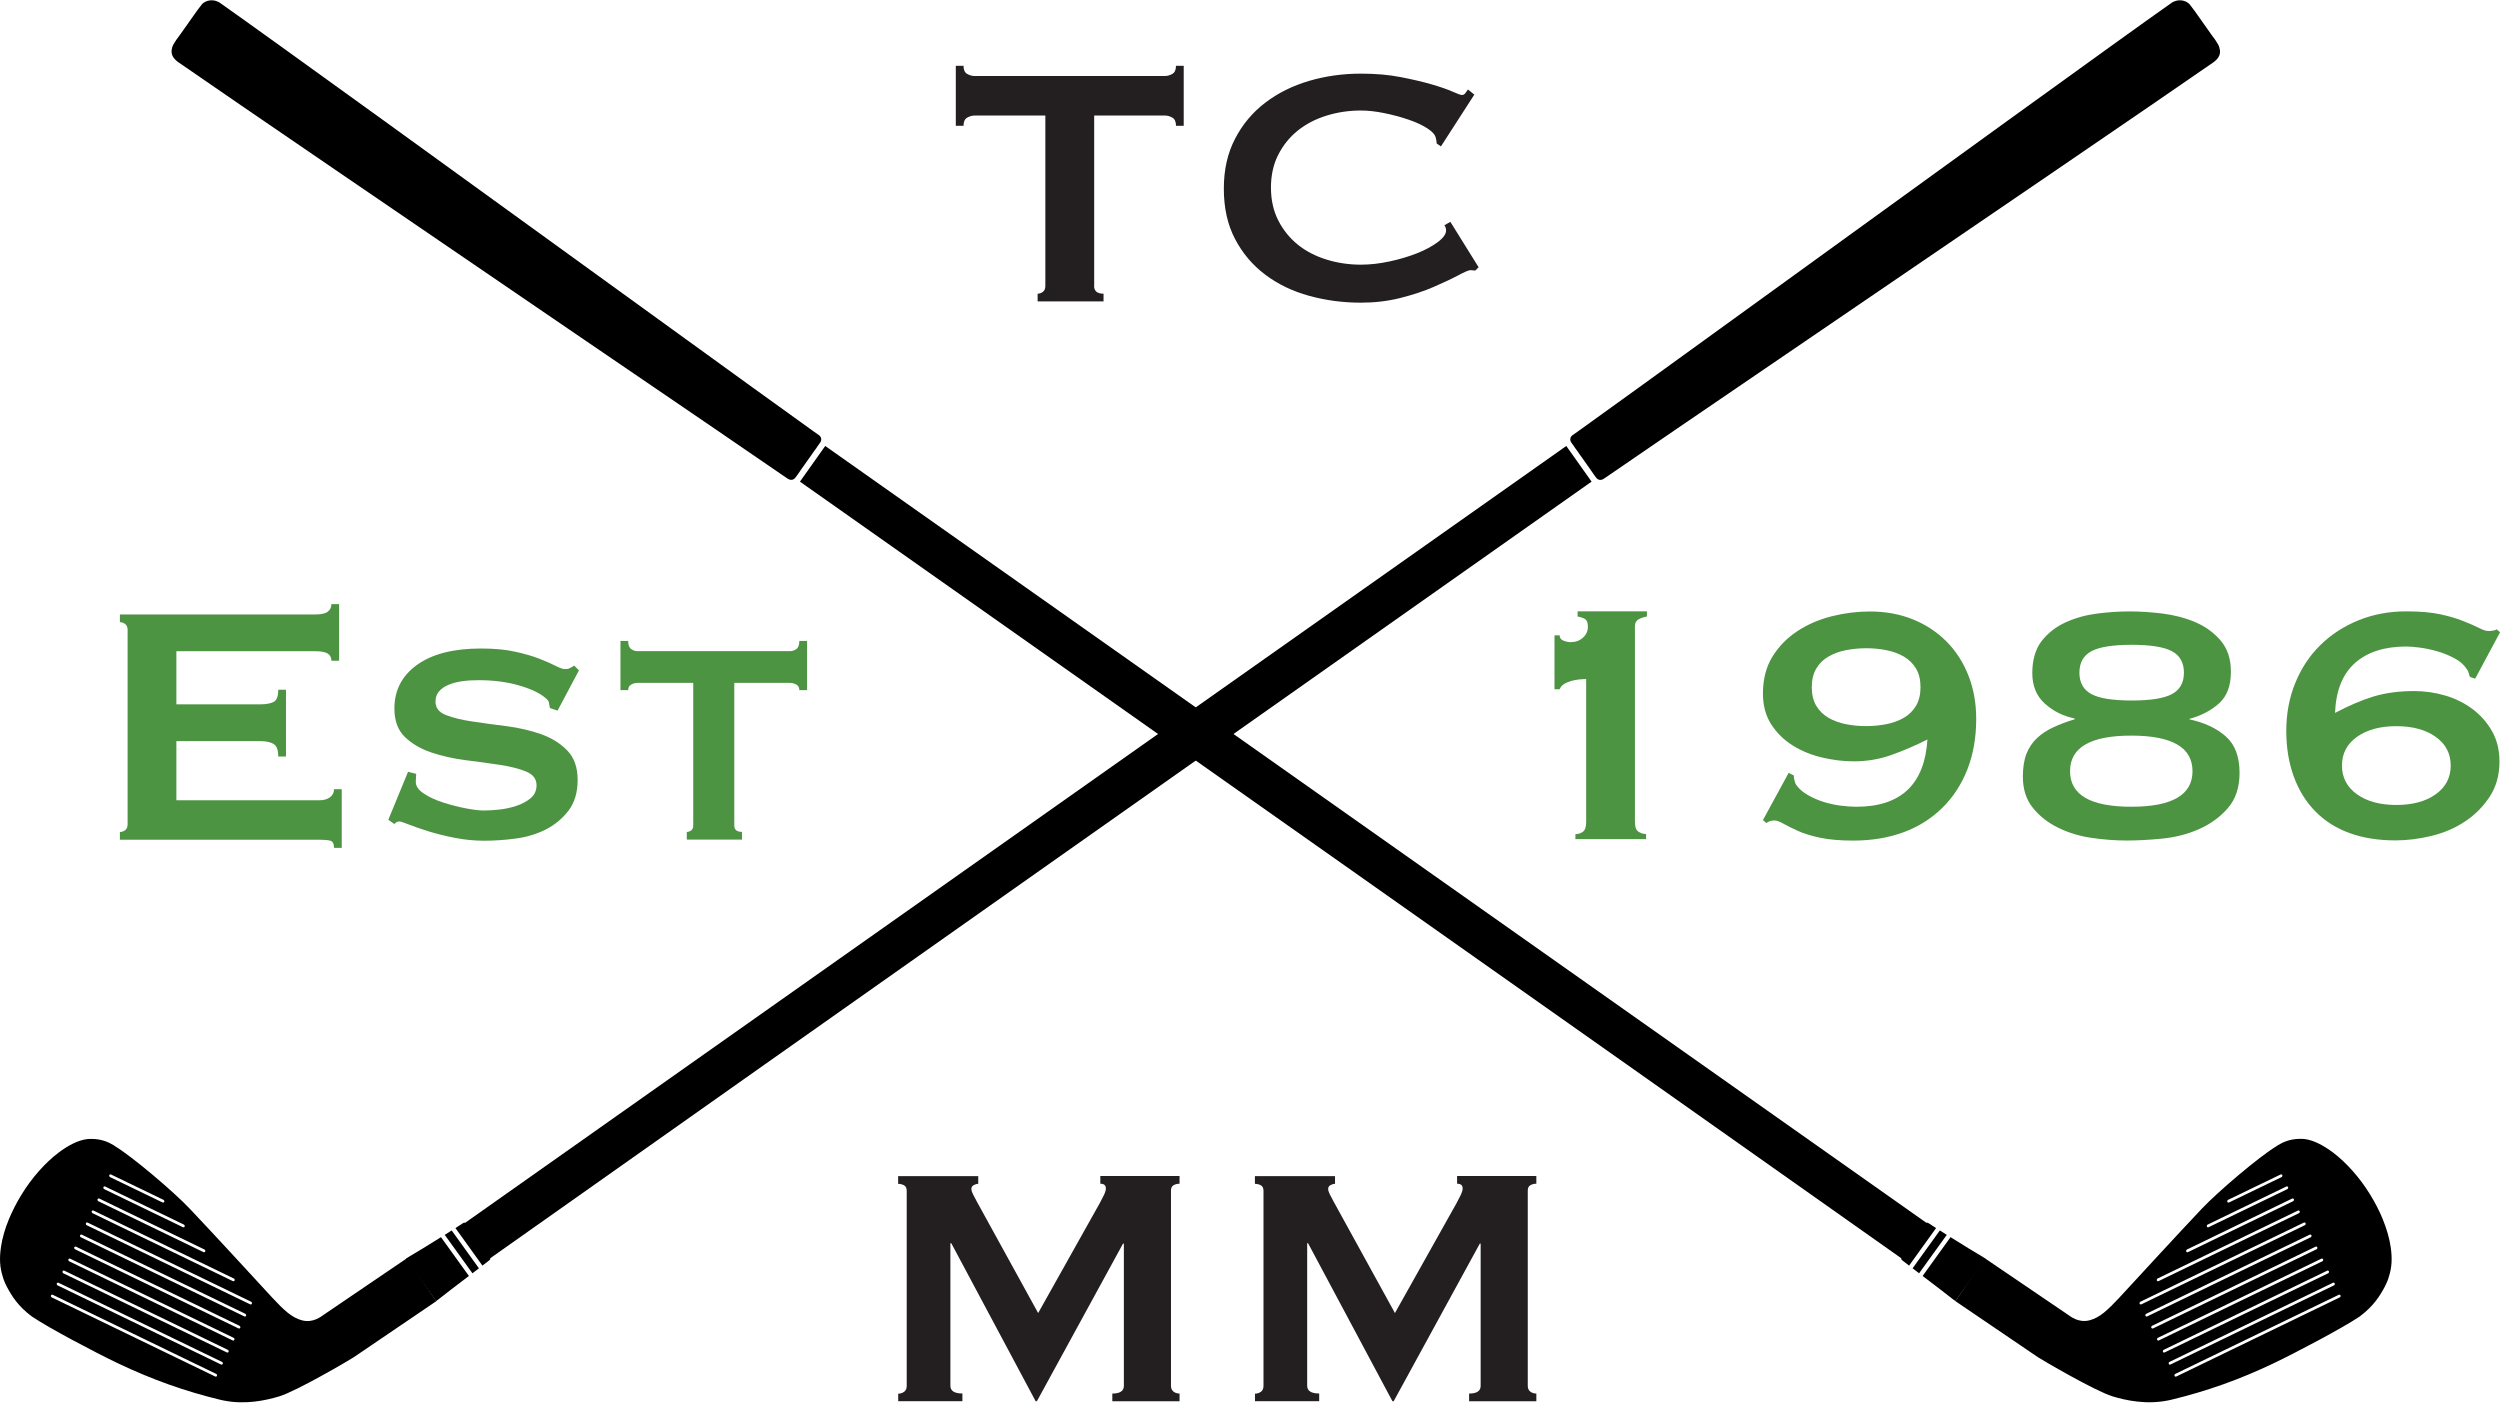
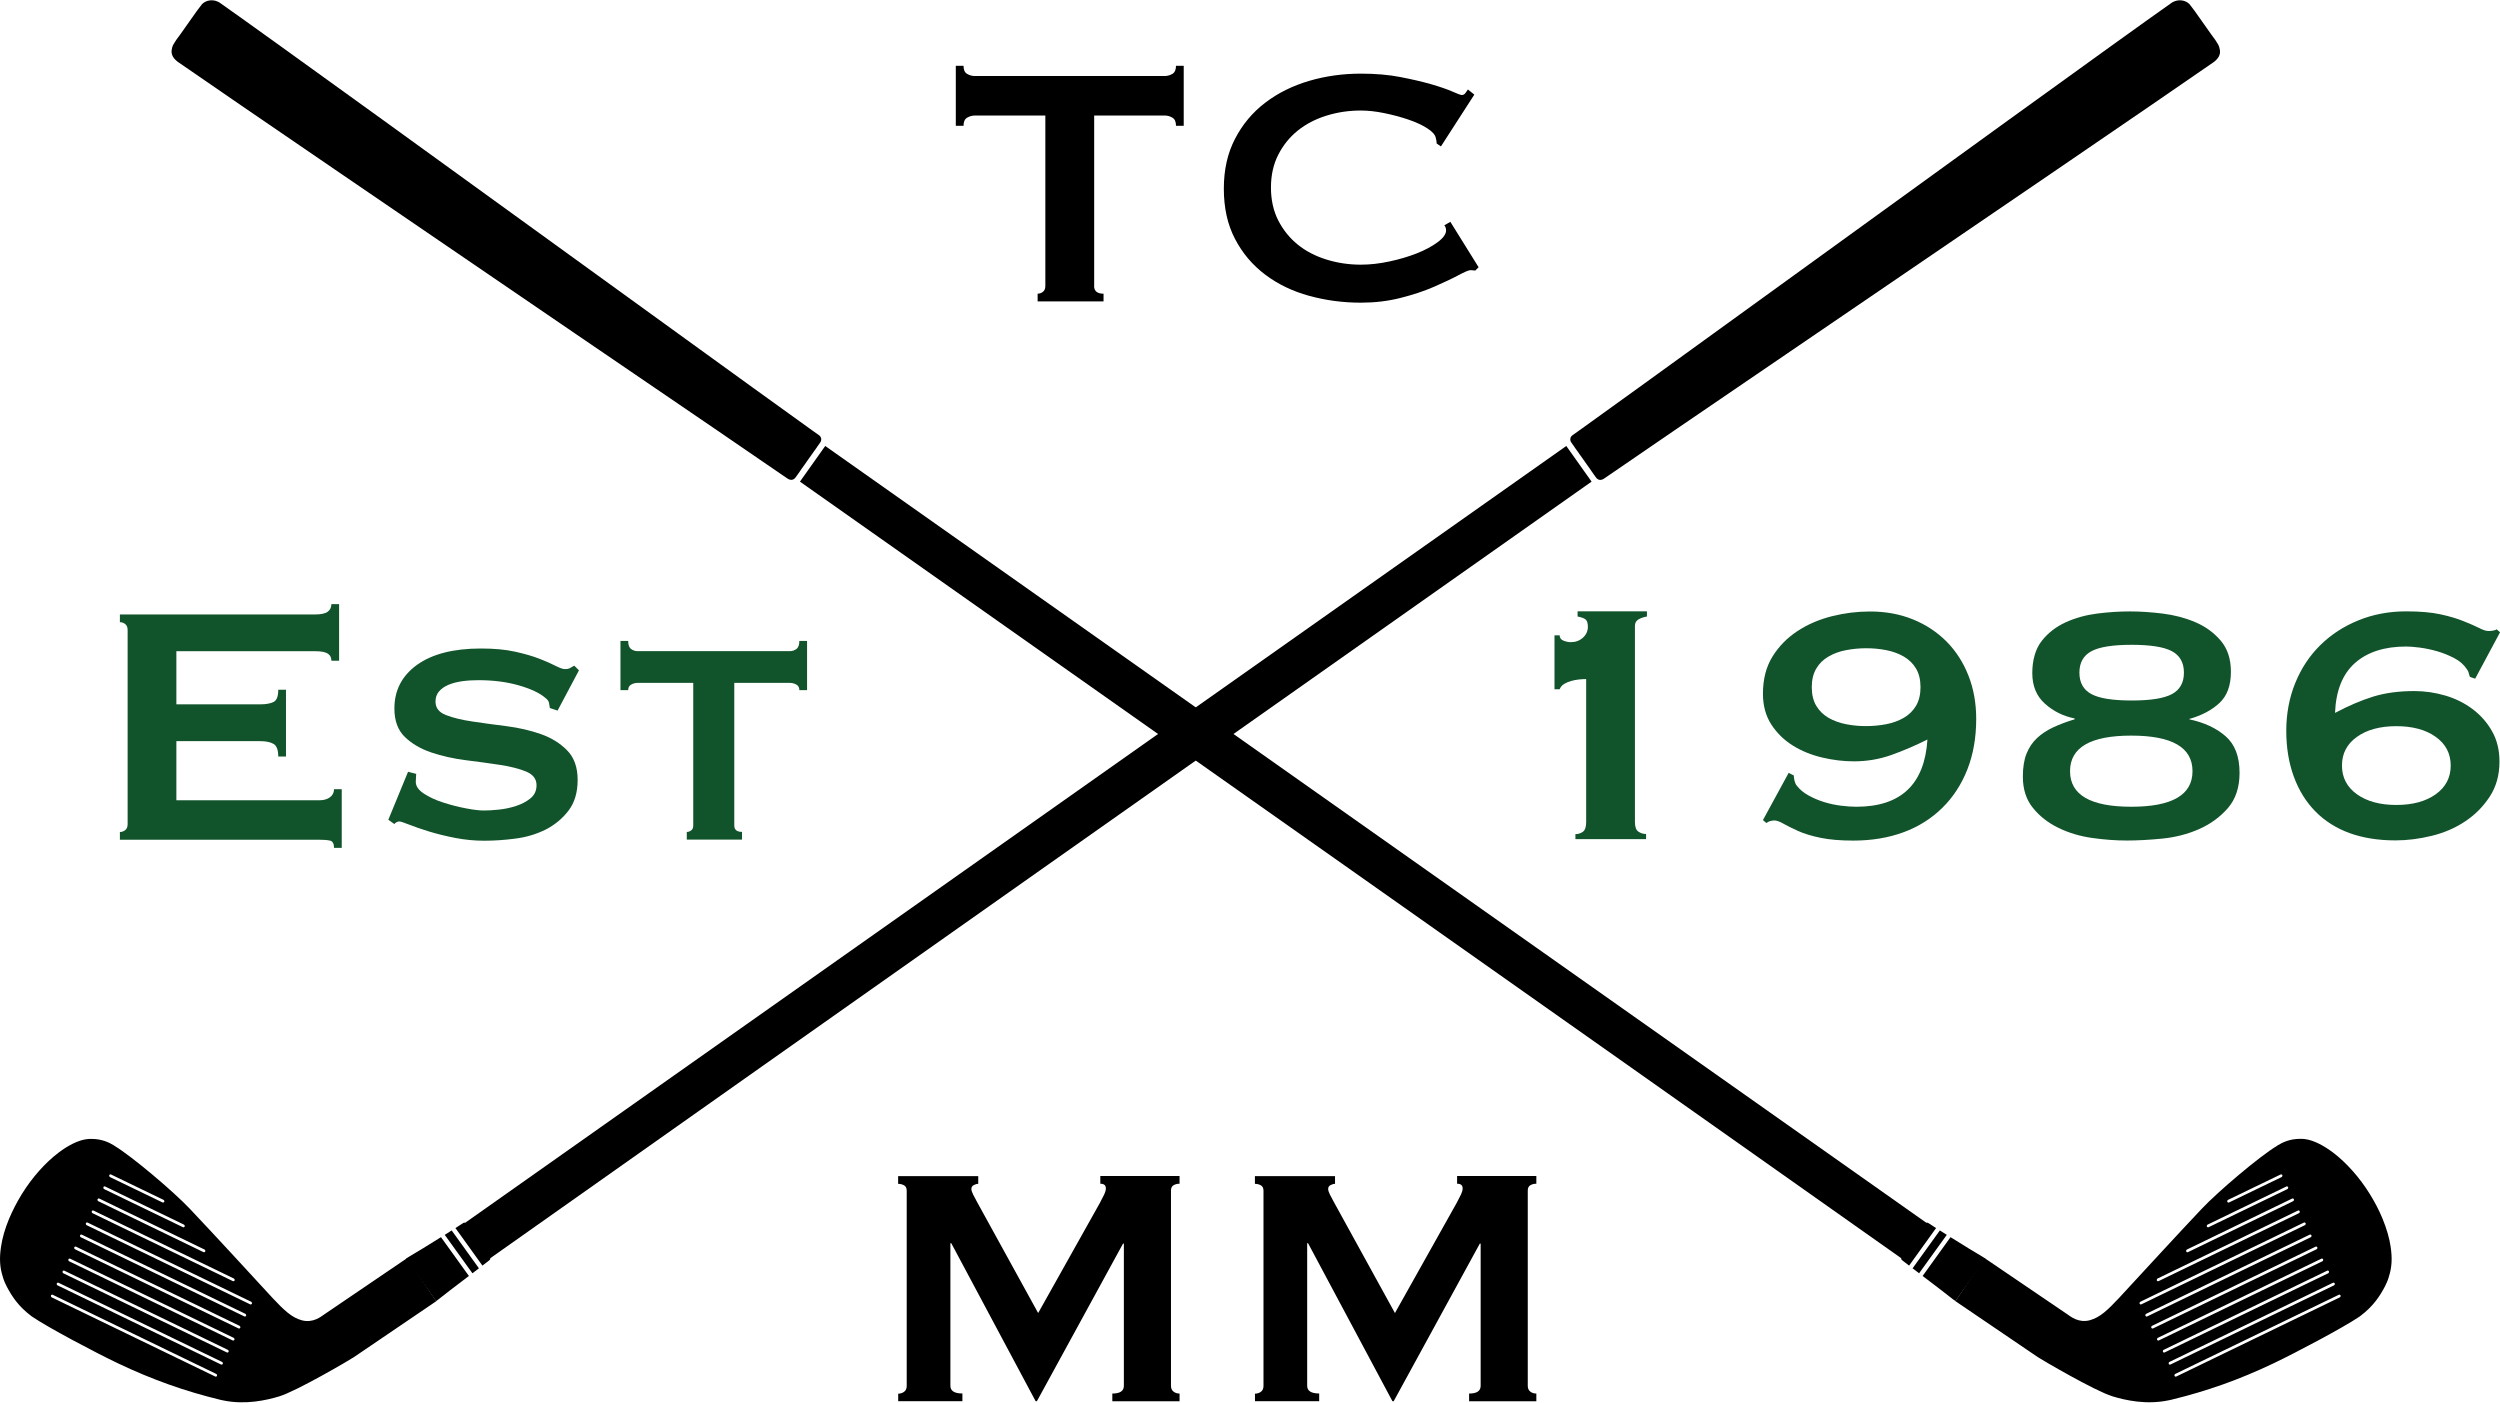
- <svg xmlns="http://www.w3.org/2000/svg" id="a" data-name="Layer 1" width="378.87" height="212.5" viewBox="0 0 378.87 212.5">
+ <svg xmlns="http://www.w3.org/2000/svg" id="a" data-name="Layer_1" width="378.87" height="212.5" viewBox="0 0 378.87 212.5">
  <defs>
    <style>
      .b {
-         fill: #231f20;
-       }
- 
-       .c {
-         fill: #4c9342;
+         fill: #11532a;
      }
    </style>
  </defs>
  <g>
-     <path class="b" d="M165.81,43.34c0,.78.48,1.17,1.43,1.17v1.17h-9.99v-1.17c.3,0,.57-.1.81-.29.24-.19.36-.49.36-.88v-25.83h-10.71c-.39,0-.77.11-1.14.32-.37.22-.55.63-.55,1.23h-1.17v-9.09h1.17c0,.61.18,1.02.55,1.23.37.22.75.32,1.14.32h28.82c.39,0,.77-.11,1.14-.32.37-.22.55-.63.55-1.23h1.17v9.09h-1.17c0-.61-.18-1.02-.55-1.23-.37-.22-.75-.32-1.14-.32h-10.71v25.83Z" />
-     <path class="b" d="M223.57,41c-.13,0-.25-.01-.36-.03-.11-.02-.23-.03-.36-.03-.26,0-.88.26-1.85.78-.97.52-2.21,1.1-3.7,1.75-1.49.65-3.19,1.21-5.09,1.69-1.9.48-3.89.71-5.97.71-2.73,0-5.34-.35-7.85-1.04-2.51-.69-4.73-1.76-6.65-3.21-1.93-1.45-3.45-3.25-4.58-5.42-1.13-2.16-1.69-4.69-1.69-7.59s.56-5.38,1.69-7.56c1.12-2.18,2.65-4.01,4.58-5.48,1.92-1.47,4.14-2.57,6.65-3.31,2.51-.74,5.13-1.1,7.85-1.1,2.21,0,4.21.17,6,.52,1.8.35,3.36.71,4.7,1.1,1.34.39,2.4.76,3.18,1.1.78.35,1.25.52,1.43.52.22,0,.4-.11.55-.32.15-.22.27-.39.36-.52l.97.78-5.06,7.85-.65-.45c0-.13-.01-.26-.03-.39-.02-.13-.05-.28-.1-.45-.09-.48-.52-.96-1.3-1.46-.78-.5-1.74-.94-2.89-1.33-1.15-.39-2.36-.71-3.63-.97-1.28-.26-2.46-.39-3.54-.39-1.82,0-3.56.26-5.22.78-1.67.52-3.12,1.28-4.35,2.27-1.23,1-2.22,2.22-2.95,3.67-.74,1.45-1.1,3.11-1.1,4.96s.37,3.52,1.1,4.96c.74,1.45,1.72,2.67,2.95,3.67,1.23,1,2.68,1.75,4.35,2.27,1.67.52,3.41.78,5.22.78,1.38,0,2.83-.16,4.35-.49,1.51-.32,2.9-.74,4.15-1.23,1.25-.5,2.3-1.06,3.15-1.69.84-.63,1.27-1.22,1.27-1.78,0-.3-.09-.56-.26-.78l.91-.52,4.28,6.88-.52.52Z" />
+     <path d="M165.81,43.34c0,.78.48,1.17,1.43,1.17v1.17h-9.99v-1.17c.3,0,.57-.1.81-.29.24-.19.36-.49.36-.88v-25.83h-10.71c-.39,0-.77.11-1.14.32-.37.22-.55.63-.55,1.23h-1.17v-9.09h1.17c0,.61.18,1.02.55,1.23.37.22.75.32,1.14.32h28.82c.39,0,.77-.11,1.14-.32.37-.22.55-.63.55-1.23h1.17v9.09h-1.17c0-.61-.18-1.02-.55-1.23-.37-.22-.75-.32-1.14-.32h-10.71v25.83Z" />
+     <path d="M223.57,41c-.13,0-.25-.01-.36-.03-.11-.02-.23-.03-.36-.03-.26,0-.88.26-1.85.78-.97.52-2.21,1.1-3.7,1.75-1.49.65-3.19,1.21-5.09,1.69-1.9.48-3.89.71-5.97.71-2.73,0-5.34-.35-7.85-1.04-2.51-.69-4.73-1.76-6.65-3.21-1.93-1.45-3.45-3.25-4.58-5.42-1.13-2.16-1.69-4.69-1.69-7.59s.56-5.38,1.69-7.56c1.12-2.18,2.65-4.01,4.58-5.48,1.92-1.47,4.14-2.57,6.65-3.31,2.51-.74,5.13-1.1,7.85-1.1,2.21,0,4.21.17,6,.52,1.8.35,3.36.71,4.7,1.1,1.34.39,2.4.76,3.18,1.1.78.35,1.25.52,1.43.52.22,0,.4-.11.55-.32.15-.22.27-.39.36-.52l.97.78-5.06,7.85-.65-.45c0-.13-.01-.26-.03-.39-.02-.13-.05-.28-.1-.45-.09-.48-.52-.96-1.3-1.46-.78-.5-1.74-.94-2.89-1.33-1.15-.39-2.36-.71-3.63-.97-1.28-.26-2.46-.39-3.54-.39-1.82,0-3.56.26-5.22.78-1.67.52-3.12,1.28-4.35,2.27-1.23,1-2.22,2.22-2.95,3.67-.74,1.45-1.1,3.11-1.1,4.96s.37,3.52,1.1,4.96c.74,1.45,1.72,2.67,2.95,3.67,1.23,1,2.68,1.75,4.35,2.27,1.67.52,3.41.78,5.22.78,1.38,0,2.83-.16,4.35-.49,1.51-.32,2.9-.74,4.15-1.23,1.25-.5,2.3-1.06,3.15-1.69.84-.63,1.27-1.22,1.27-1.78,0-.3-.09-.56-.26-.78l.91-.52,4.28,6.88-.52.52Z" />
  </g>
  <g>
-     <path class="b" d="M136.11,211.21c.35,0,.65-.1.91-.29.26-.19.39-.49.39-.88v-29.59c0-.39-.13-.66-.39-.81-.26-.15-.56-.23-.91-.23v-1.17h12.14v1.17c-.22,0-.44.06-.68.19-.24.13-.36.32-.36.58,0,.22.09.5.26.84.17.35.37.71.58,1.1l9.28,16.87,9.35-16.68c.3-.56.53-1.01.68-1.33.15-.32.23-.62.23-.88,0-.48-.28-.71-.84-.71v-1.17h12.01v1.17c-.35,0-.65.08-.91.23-.26.15-.39.42-.39.81v29.59c0,.39.13.68.39.88.26.2.56.29.91.29v1.17h-10.19v-1.17c1.17,0,1.75-.39,1.75-1.17v-21.55h-.13l-13.05,23.88h-.19l-12.79-23.95h-.13v21.61c0,.78.61,1.17,1.82,1.17v1.17h-9.73v-1.17Z" />
-     <path class="b" d="M190.18,211.21c.35,0,.65-.1.91-.29.26-.19.39-.49.39-.88v-29.59c0-.39-.13-.66-.39-.81-.26-.15-.56-.23-.91-.23v-1.17h12.14v1.17c-.22,0-.44.06-.68.19-.24.13-.36.32-.36.58,0,.22.09.5.26.84.17.35.37.71.58,1.1l9.28,16.87,9.35-16.68c.3-.56.53-1.01.68-1.33.15-.32.23-.62.23-.88,0-.48-.28-.71-.84-.71v-1.17h12.01v1.17c-.35,0-.65.08-.91.23-.26.15-.39.42-.39.81v29.59c0,.39.13.68.39.88.26.2.56.29.91.29v1.17h-10.19v-1.17c1.17,0,1.75-.39,1.75-1.17v-21.55h-.13l-13.05,23.88h-.19l-12.79-23.95h-.13v21.61c0,.78.61,1.17,1.82,1.17v1.17h-9.73v-1.17Z" />
+     <path d="M136.11,211.21c.35,0,.65-.1.91-.29.26-.19.39-.49.39-.88v-29.59c0-.39-.13-.66-.39-.81-.26-.15-.56-.23-.91-.23v-1.17h12.14v1.17c-.22,0-.44.06-.68.19-.24.13-.36.32-.36.58,0,.22.09.5.26.84.17.35.37.71.58,1.1l9.28,16.87,9.35-16.68c.3-.56.53-1.01.68-1.33.15-.32.23-.62.23-.88,0-.48-.28-.71-.84-.71v-1.17h12.01v1.17c-.35,0-.65.08-.91.23-.26.15-.39.42-.39.81v29.59c0,.39.13.68.39.88.26.2.56.29.91.29v1.17h-10.19v-1.17c1.17,0,1.75-.39,1.75-1.17v-21.55h-.13l-13.05,23.88h-.19l-12.79-23.95h-.13v21.61c0,.78.61,1.17,1.82,1.17v1.17h-9.73v-1.17Z" />
+     <path d="M190.18,211.21c.35,0,.65-.1.91-.29.26-.19.39-.49.39-.88v-29.59c0-.39-.13-.66-.39-.81-.26-.15-.56-.23-.91-.23v-1.17h12.14v1.17c-.22,0-.44.06-.68.19-.24.13-.36.32-.36.58,0,.22.09.5.26.84.17.35.37.71.58,1.1l9.28,16.87,9.35-16.68c.3-.56.53-1.01.68-1.33.15-.32.23-.62.23-.88,0-.48-.28-.71-.84-.71v-1.17h12.01v1.17c-.35,0-.65.08-.91.23-.26.15-.39.42-.39.81v29.59c0,.39.13.68.39.88.26.2.56.29.91.29v1.17h-10.19v-1.17c1.17,0,1.75-.39,1.75-1.17v-21.55h-.13l-13.05,23.88h-.19l-12.79-23.95h-.13v21.61c0,.78.61,1.17,1.82,1.17v1.17h-9.73v-1.17Z" />
  </g>
  <g>
-     <path class="c" d="M50.22,100.12c0-.48-.18-.83-.55-1.07-.37-.24-1.01-.36-1.91-.36h-21.03v8.05h12.72c.87,0,1.54-.12,2.01-.36.48-.24.71-.85.71-1.85h1.17v10.12h-1.17c0-.99-.24-1.63-.71-1.91-.48-.28-1.15-.42-2.01-.42h-12.72v8.96h21.68c.65,0,1.18-.15,1.59-.45.41-.3.62-.71.62-1.23h1.17v8.89h-1.17c0-.65-.21-1.02-.62-1.1-.41-.09-.94-.13-1.59-.13h-30.24v-1.17c.3,0,.57-.1.81-.29.24-.19.36-.49.36-.88v-29.46c0-.39-.12-.68-.36-.88-.24-.19-.51-.29-.81-.29v-1.17h29.59c.91,0,1.55-.14,1.91-.42.37-.28.55-.66.55-1.14h1.17v8.57h-1.17Z" />
-     <path class="c" d="M63.07,117.32c0,.17-.01.36-.03.55-.02.19-.03.4-.03.62,0,.65.41,1.24,1.23,1.78.82.54,1.81,1,2.95,1.36,1.15.37,2.29.66,3.44.88,1.15.22,2.04.32,2.69.32.61,0,1.35-.04,2.24-.13.89-.09,1.76-.27,2.63-.55.86-.28,1.6-.67,2.21-1.17.61-.5.91-1.16.91-1.98,0-.95-.53-1.64-1.59-2.08-1.06-.43-2.39-.77-3.99-1.01-1.6-.24-3.33-.48-5.19-.71-1.86-.24-3.59-.63-5.19-1.17-1.6-.54-2.93-1.32-3.99-2.34-1.06-1.02-1.59-2.46-1.59-4.32,0-2.77,1.15-4.97,3.44-6.62,2.29-1.64,5.52-2.47,9.67-2.47,2.03,0,3.77.16,5.22.49,1.45.32,2.67.68,3.67,1.07.99.39,1.81.75,2.43,1.07.63.32,1.09.49,1.4.49.35,0,.61-.05.78-.16.17-.11.39-.23.65-.36l.71.71-3.24,6.1-1.17-.39c-.04-.26-.09-.52-.13-.78-.04-.26-.24-.52-.58-.78-.87-.74-2.21-1.36-4.02-1.88-1.82-.52-3.85-.78-6.1-.78-.87,0-1.69.05-2.47.16-.78.11-1.47.29-2.08.55-.61.26-1.08.59-1.43,1.01-.35.41-.52.92-.52,1.53,0,.95.53,1.63,1.59,2.04,1.06.41,2.39.74,3.99.97,1.6.24,3.33.48,5.19.71,1.86.24,3.59.64,5.19,1.2,1.6.56,2.93,1.39,3.99,2.47,1.06,1.08,1.59,2.57,1.59,4.48s-.47,3.46-1.4,4.67c-.93,1.21-2.09,2.16-3.47,2.86-1.39.69-2.91,1.15-4.58,1.36-1.67.22-3.23.32-4.7.32s-2.93-.14-4.38-.42c-1.45-.28-2.77-.61-3.96-.97-1.19-.37-2.2-.71-3.02-1.04-.82-.32-1.32-.49-1.49-.49-.3,0-.56.13-.78.39l-.91-.65,2.99-7.27,1.23.32Z" />
-     <path class="c" d="M104.09,126.08c.22,0,.43-.07.65-.23.22-.15.32-.4.32-.75v-21.61h-8.44c-.35,0-.67.09-.97.26-.3.17-.45.45-.45.84h-1.17v-7.46h1.17c0,.61.15,1.02.45,1.23.3.22.63.32.97.32h23.1c.35,0,.67-.11.97-.32.3-.22.45-.63.45-1.23h1.17v7.46h-1.17c0-.39-.15-.67-.45-.84-.3-.17-.63-.26-.97-.26h-8.44v21.61c0,.65.39.97,1.17.97v1.17h-8.37v-1.17Z" />
+     <path class="b" d="M50.22,100.12c0-.48-.18-.83-.55-1.07-.37-.24-1.01-.36-1.91-.36h-21.03v8.05h12.72c.87,0,1.54-.12,2.01-.36.48-.24.71-.85.71-1.85h1.17v10.12h-1.17c0-.99-.24-1.63-.71-1.91-.48-.28-1.15-.42-2.01-.42h-12.72v8.96h21.68c.65,0,1.18-.15,1.59-.45.41-.3.62-.71.62-1.23h1.17v8.89h-1.17c0-.65-.21-1.02-.62-1.1-.41-.09-.94-.13-1.59-.13h-30.24v-1.17c.3,0,.57-.1.81-.29.24-.19.36-.49.36-.88v-29.46c0-.39-.12-.68-.36-.88-.24-.19-.51-.29-.81-.29v-1.17h29.59c.91,0,1.55-.14,1.91-.42.37-.28.55-.66.55-1.14h1.17v8.57h-1.17Z" />
+     <path class="b" d="M63.07,117.32c0,.17-.01.36-.03.55-.02.19-.03.4-.03.62,0,.65.41,1.24,1.23,1.78.82.54,1.81,1,2.95,1.36,1.15.37,2.29.66,3.44.88,1.15.22,2.04.32,2.69.32.61,0,1.35-.04,2.24-.13.89-.09,1.76-.27,2.63-.55.86-.28,1.6-.67,2.21-1.17.61-.5.91-1.16.91-1.98,0-.95-.53-1.64-1.59-2.08-1.06-.43-2.39-.77-3.99-1.01-1.6-.24-3.33-.48-5.19-.71-1.86-.24-3.59-.63-5.19-1.17-1.6-.54-2.93-1.32-3.99-2.34-1.06-1.02-1.59-2.46-1.59-4.32,0-2.77,1.15-4.97,3.44-6.62,2.29-1.64,5.52-2.47,9.67-2.47,2.03,0,3.77.16,5.22.49,1.45.32,2.67.68,3.67,1.07.99.39,1.81.75,2.43,1.07.63.32,1.09.49,1.4.49.35,0,.61-.05.78-.16.17-.11.39-.23.65-.36l.71.71-3.24,6.1-1.17-.39c-.04-.26-.09-.52-.13-.78-.04-.26-.24-.52-.58-.78-.87-.74-2.21-1.36-4.02-1.88-1.82-.52-3.85-.78-6.1-.78-.87,0-1.69.05-2.47.16-.78.11-1.47.29-2.08.55-.61.26-1.08.59-1.43,1.01-.35.41-.52.92-.52,1.53,0,.95.53,1.63,1.59,2.04,1.06.41,2.39.74,3.99.97,1.6.24,3.33.48,5.19.71,1.86.24,3.59.64,5.19,1.2,1.6.56,2.93,1.39,3.99,2.47,1.06,1.08,1.59,2.57,1.59,4.48s-.47,3.46-1.4,4.67c-.93,1.21-2.09,2.16-3.47,2.86-1.39.69-2.91,1.15-4.58,1.36-1.67.22-3.23.32-4.7.32s-2.93-.14-4.38-.42c-1.45-.28-2.77-.61-3.96-.97-1.19-.37-2.2-.71-3.02-1.04-.82-.32-1.32-.49-1.49-.49-.3,0-.56.13-.78.39l-.91-.65,2.99-7.27,1.23.32Z" />
+     <path class="b" d="M104.09,126.08c.22,0,.43-.07.65-.23.22-.15.32-.4.32-.75v-21.61h-8.44c-.35,0-.67.09-.97.26-.3.17-.45.45-.45.84h-1.17v-7.46h1.17c0,.61.15,1.02.45,1.23.3.22.63.32.97.32h23.1c.35,0,.67-.11.97-.32.3-.22.45-.63.45-1.23h1.17v7.46h-1.17c0-.39-.15-.67-.45-.84-.3-.17-.63-.26-.97-.26h-8.44v21.61c0,.65.39.97,1.17.97v1.17h-8.37v-1.17Z" />
  </g>
  <g>
-     <path class="c" d="M238.75,126.41c.43,0,.81-.12,1.14-.36.32-.24.49-.72.49-1.46v-21.68c-.3,0-.66.02-1.07.06-.41.04-.81.12-1.2.23-.39.11-.75.26-1.07.45-.32.19-.55.47-.68.81h-.78v-8.18h.78c0,.39.2.66.58.81.39.15.76.23,1.1.23.74,0,1.35-.23,1.85-.68.5-.45.75-1.01.75-1.65,0-.61-.14-.99-.42-1.17-.28-.17-.66-.3-1.14-.39v-.78h10.51v.78c-.52.09-.95.24-1.3.45-.35.22-.52.54-.52.97v29.72c0,.74.17,1.22.52,1.46.35.24.74.36,1.17.36v.78h-10.71v-.78Z" />
-     <path class="c" d="M271.07,117.13l.78.39c0,.22.03.48.1.78.07.3.18.56.36.78.43.56,1.02,1.05,1.75,1.46.74.41,1.53.75,2.37,1.01.84.26,1.7.44,2.56.55.86.11,1.64.16,2.34.16,6.75,0,10.34-3.4,10.77-10.19-1.82.91-3.63,1.69-5.45,2.34-1.82.65-3.72.97-5.71.97-1.56,0-3.16-.19-4.8-.58-1.64-.39-3.13-.99-4.45-1.82-1.32-.82-2.4-1.88-3.25-3.18-.84-1.3-1.27-2.86-1.27-4.67,0-2.21.49-4.09,1.46-5.65s2.24-2.84,3.8-3.86c1.56-1.02,3.3-1.76,5.22-2.24,1.92-.48,3.84-.71,5.74-.71,2.38,0,4.55.4,6.52,1.2,1.97.8,3.67,1.93,5.1,3.37,1.43,1.45,2.53,3.17,3.31,5.16.78,1.99,1.17,4.18,1.17,6.55,0,2.81-.44,5.35-1.33,7.63-.89,2.27-2.15,4.22-3.8,5.84-1.64,1.62-3.6,2.86-5.87,3.7-2.27.84-4.81,1.27-7.63,1.27-1.95,0-3.6-.14-4.96-.42-1.36-.28-2.5-.63-3.41-1.04-.91-.41-1.65-.78-2.21-1.1-.56-.32-1.02-.49-1.36-.49-.48,0-.89.13-1.23.39l-.52-.45,3.89-7.14ZM282.81,98.24c-1.04,0-2.06.1-3.05.29-1,.19-1.88.52-2.66.97-.78.45-1.4,1.06-1.85,1.82-.45.76-.68,1.7-.68,2.82s.23,2.07.68,2.82c.45.76,1.07,1.36,1.85,1.82.78.45,1.67.78,2.66.97.99.2,2.01.29,3.05.29s2.05-.1,3.05-.29c.99-.19,1.88-.52,2.66-.97.78-.45,1.4-1.06,1.85-1.82.45-.76.68-1.7.68-2.82s-.23-2.07-.68-2.82c-.45-.76-1.07-1.36-1.85-1.82-.78-.45-1.67-.78-2.66-.97-1-.2-2.01-.29-3.05-.29Z" />
-     <path class="c" d="M331.81,109.02c2.25.48,4.08,1.33,5.48,2.56,1.41,1.23,2.11,3.08,2.11,5.55,0,2.21-.6,3.99-1.78,5.35-1.19,1.36-2.65,2.42-4.38,3.18-1.73.76-3.58,1.23-5.55,1.43-1.97.19-3.75.29-5.35.29-1.69,0-3.45-.13-5.29-.39-1.84-.26-3.54-.77-5.1-1.53-1.56-.76-2.85-1.76-3.86-3.02-1.02-1.25-1.53-2.83-1.53-4.74,0-1.38.18-2.54.55-3.47.37-.93.9-1.72,1.59-2.37.69-.65,1.53-1.2,2.5-1.65.97-.45,2.04-.85,3.21-1.2v-.13c-1.73-.35-3.23-1.09-4.51-2.24-1.28-1.15-1.91-2.69-1.91-4.64s.48-3.66,1.43-4.87c.95-1.21,2.16-2.15,3.63-2.82,1.47-.67,3.07-1.11,4.8-1.33,1.73-.22,3.37-.32,4.93-.32s3.16.11,4.93.32c1.77.22,3.43.65,4.96,1.3,1.54.65,2.82,1.58,3.86,2.79,1.04,1.21,1.56,2.79,1.56,4.74,0,2.08-.58,3.66-1.75,4.74-1.17,1.08-2.68,1.88-4.54,2.4v-.06.13ZM322.99,111.48c-6.19,0-9.28,1.8-9.28,5.39s3.09,5.39,9.28,5.39,9.28-1.79,9.28-5.39-3.09-5.39-9.28-5.39ZM323.05,97.72c-2.86,0-4.89.32-6.1.97-1.21.65-1.82,1.73-1.82,3.25s.61,2.6,1.82,3.25c1.21.65,3.25.97,6.1.97s4.89-.32,6.1-.97c1.21-.65,1.82-1.73,1.82-3.25s-.61-2.6-1.82-3.25c-1.21-.65-3.25-.97-6.1-.97Z" />
-     <path class="c" d="M375.1,102.85l-.78-.26c-.09-.22-.15-.42-.2-.62-.04-.2-.15-.4-.32-.62-.43-.65-1.06-1.19-1.88-1.62-.82-.43-1.69-.78-2.6-1.04-.91-.26-1.78-.44-2.63-.55-.84-.11-1.53-.16-2.04-.16-3.29,0-5.87.83-7.76,2.5-1.88,1.67-2.89,4.19-3.02,7.56,2.03-1.08,3.96-1.9,5.78-2.47,1.82-.56,3.89-.84,6.23-.84,1.6,0,3.17.23,4.7.68,1.54.45,2.91,1.14,4.12,2.04,1.21.91,2.2,2.02,2.95,3.34.76,1.32,1.14,2.87,1.14,4.64,0,2.03-.5,3.81-1.49,5.32-1,1.51-2.25,2.77-3.76,3.76-1.51,1-3.2,1.72-5.06,2.17-1.86.45-3.68.68-5.45.68-2.6,0-4.91-.37-6.94-1.1-2.03-.74-3.76-1.83-5.19-3.28-1.43-1.45-2.52-3.21-3.28-5.29-.76-2.08-1.14-4.39-1.14-6.94s.45-5.01,1.36-7.24c.91-2.23,2.17-4.14,3.8-5.74,1.62-1.6,3.55-2.86,5.78-3.76,2.23-.91,4.64-1.36,7.24-1.36,2.08,0,3.81.15,5.19.45,1.38.3,2.55.65,3.5,1.04.99.39,1.78.74,2.37,1.04.58.3,1.05.45,1.4.45.26,0,.51-.02.75-.07.24-.04.4-.11.49-.19l.52.45-3.76,7.01ZM363.16,110.05c-2.47,0-4.46.54-5.97,1.62-1.52,1.08-2.27,2.53-2.27,4.35s.76,3.27,2.27,4.35c1.51,1.08,3.5,1.62,5.97,1.62s4.46-.54,5.97-1.62c1.51-1.08,2.27-2.53,2.27-4.35s-.76-3.27-2.27-4.35c-1.51-1.08-3.5-1.62-5.97-1.62Z" />
+     <path class="b" d="M238.75,126.41c.43,0,.81-.12,1.14-.36.32-.24.49-.72.49-1.46v-21.68c-.3,0-.66.02-1.07.06-.41.04-.81.12-1.2.23-.39.11-.75.26-1.07.45-.32.19-.55.47-.68.81h-.78v-8.18h.78c0,.39.2.66.58.81.39.15.76.23,1.1.23.74,0,1.35-.23,1.85-.68.5-.45.75-1.01.75-1.65,0-.61-.14-.99-.42-1.17-.28-.17-.66-.3-1.14-.39v-.78h10.51v.78c-.52.09-.95.24-1.3.45-.35.22-.52.54-.52.97v29.72c0,.74.17,1.22.52,1.46.35.24.74.36,1.17.36v.78h-10.71v-.78Z" />
+     <path class="b" d="M271.07,117.13l.78.39c0,.22.03.48.1.78.07.3.18.56.36.78.43.56,1.02,1.05,1.75,1.46.74.41,1.53.75,2.37,1.01.84.26,1.7.44,2.56.55.86.11,1.64.16,2.34.16,6.75,0,10.34-3.4,10.77-10.19-1.82.91-3.63,1.69-5.45,2.34-1.82.65-3.72.97-5.71.97-1.56,0-3.16-.19-4.8-.58-1.64-.39-3.13-.99-4.45-1.82-1.32-.82-2.4-1.88-3.25-3.18-.84-1.3-1.27-2.86-1.27-4.67,0-2.21.49-4.09,1.46-5.65s2.24-2.84,3.8-3.86c1.56-1.02,3.3-1.76,5.22-2.24,1.92-.48,3.84-.71,5.74-.71,2.38,0,4.55.4,6.52,1.2,1.97.8,3.67,1.93,5.1,3.37,1.43,1.45,2.53,3.17,3.31,5.16.78,1.99,1.17,4.18,1.17,6.55,0,2.81-.44,5.35-1.33,7.63-.89,2.27-2.15,4.22-3.8,5.84-1.64,1.62-3.6,2.86-5.87,3.7-2.27.84-4.81,1.27-7.63,1.27-1.95,0-3.6-.14-4.96-.42-1.36-.28-2.5-.63-3.41-1.04-.91-.41-1.65-.78-2.21-1.1-.56-.32-1.02-.49-1.36-.49-.48,0-.89.13-1.23.39l-.52-.45,3.89-7.14ZM282.81,98.24c-1.04,0-2.06.1-3.05.29-1,.19-1.88.52-2.66.97-.78.45-1.4,1.06-1.85,1.82-.45.76-.68,1.7-.68,2.82s.23,2.07.68,2.82c.45.76,1.07,1.36,1.85,1.82.78.45,1.67.78,2.66.97.99.2,2.01.29,3.05.29s2.05-.1,3.05-.29c.99-.19,1.88-.52,2.66-.97.78-.45,1.4-1.06,1.85-1.82.45-.76.68-1.7.68-2.82s-.23-2.07-.68-2.82c-.45-.76-1.07-1.36-1.85-1.82-.78-.45-1.67-.78-2.66-.97-1-.2-2.01-.29-3.05-.29Z" />
+     <path class="b" d="M331.81,109.02c2.25.48,4.08,1.33,5.48,2.56,1.41,1.23,2.11,3.08,2.11,5.55,0,2.21-.6,3.99-1.78,5.35-1.19,1.36-2.65,2.42-4.38,3.18-1.73.76-3.58,1.23-5.55,1.43-1.97.19-3.75.29-5.35.29-1.69,0-3.45-.13-5.29-.39-1.84-.26-3.54-.77-5.1-1.53-1.56-.76-2.85-1.76-3.86-3.02-1.02-1.25-1.53-2.83-1.53-4.74,0-1.38.18-2.54.55-3.47.37-.93.9-1.72,1.59-2.37.69-.65,1.53-1.2,2.5-1.65.97-.45,2.04-.85,3.21-1.2v-.13c-1.73-.35-3.23-1.09-4.51-2.24-1.28-1.15-1.91-2.69-1.91-4.64s.48-3.66,1.43-4.87c.95-1.21,2.16-2.15,3.63-2.82,1.47-.67,3.07-1.11,4.8-1.33,1.73-.22,3.37-.32,4.93-.32s3.16.11,4.93.32c1.77.22,3.43.65,4.96,1.3,1.54.65,2.82,1.58,3.86,2.79,1.04,1.21,1.56,2.79,1.56,4.74,0,2.08-.58,3.66-1.75,4.74-1.17,1.08-2.68,1.88-4.54,2.4v-.06.13ZM322.99,111.48c-6.19,0-9.28,1.8-9.28,5.39s3.09,5.39,9.28,5.39,9.28-1.79,9.28-5.39-3.09-5.39-9.28-5.39ZM323.05,97.72c-2.86,0-4.89.32-6.1.97-1.21.65-1.82,1.73-1.82,3.25s.61,2.6,1.82,3.25c1.21.65,3.25.97,6.1.97s4.89-.32,6.1-.97c1.21-.65,1.82-1.73,1.82-3.25s-.61-2.6-1.82-3.25c-1.21-.65-3.25-.97-6.1-.97Z" />
+     <path class="b" d="M375.1,102.85l-.78-.26c-.09-.22-.15-.42-.2-.62-.04-.2-.15-.4-.32-.62-.43-.65-1.06-1.19-1.88-1.62-.82-.43-1.69-.78-2.6-1.04-.91-.26-1.78-.44-2.63-.55-.84-.11-1.53-.16-2.04-.16-3.29,0-5.87.83-7.76,2.5-1.88,1.67-2.89,4.19-3.02,7.56,2.03-1.08,3.96-1.9,5.78-2.47,1.82-.56,3.89-.84,6.23-.84,1.6,0,3.17.23,4.7.68,1.54.45,2.91,1.14,4.12,2.04,1.21.91,2.2,2.02,2.95,3.34.76,1.32,1.14,2.87,1.14,4.64,0,2.03-.5,3.81-1.49,5.32-1,1.51-2.25,2.77-3.76,3.76-1.51,1-3.2,1.72-5.06,2.17-1.86.45-3.68.68-5.45.68-2.6,0-4.91-.37-6.94-1.1-2.03-.74-3.76-1.83-5.19-3.28-1.43-1.45-2.52-3.21-3.28-5.29-.76-2.08-1.14-4.39-1.14-6.94s.45-5.01,1.36-7.24c.91-2.23,2.17-4.14,3.8-5.74,1.62-1.6,3.55-2.86,5.78-3.76,2.23-.91,4.64-1.36,7.24-1.36,2.08,0,3.81.15,5.19.45,1.38.3,2.55.65,3.5,1.04.99.39,1.78.74,2.37,1.04.58.3,1.05.45,1.4.45.26,0,.51-.02.75-.07.24-.04.4-.11.49-.19l.52.45-3.76,7.01ZM363.16,110.05c-2.47,0-4.46.54-5.97,1.62-1.52,1.08-2.27,2.53-2.27,4.35s.76,3.27,2.27,4.35c1.51,1.08,3.5,1.62,5.97,1.62s4.46-.54,5.97-1.62c1.51-1.08,2.27-2.53,2.27-4.35s-.76-3.27-2.27-4.35c-1.51-1.08-3.5-1.62-5.97-1.62Z" />
  </g>
  <g>
    <path d="M336.39,7.45c-.05-.32-.16-.61-.32-.84-.05-.08-.11-.17-.16-.26-.07-.12-.14-.24-.21-.33-.09-.12-.28-.39-.44-.6l-.19-.26c-.23-.32-.73-1.01-1.01-1.43-.11-.16-.22-.31-.33-.47l-1.17-1.65c-.59-.8-.63-.84-.76-1,0,0,0,0,0,0,0,0,0,0,0,0,0,0,0,0-.01,0,0,0-.02-.02-.02-.02-.53-.54-1.74-.86-2.77-.09-6.56,4.6-38.4,27.65-61.65,44.49-14.78,10.7-26.46,19.15-28.07,20.28l-.99.7c-.39.29-.39.79-.16,1.09l.11.16c.05.07.1.15.19.27l.09.12h0s.05.08.06.09c.03.04.06.09.09.14.05.07.09.13.14.2l.06.08c.04.05.07.11.11.15.06.08.12.17.18.25.07.11.14.21.22.32.06.08.12.16.17.24.07.1.13.2.21.29.08.1.15.21.22.31.07.1.14.2.21.3.12.16.22.31.33.47.12.18.25.36.38.53.06.08.12.16.17.25.07.1.13.19.2.29.06.08.11.15.16.23.06.08.11.16.17.24,0,0,.08.12.09.12l.17.24c.21.29.45.38.66.38.23,0,.42-.11.51-.16l.28-.19c.18-.12.36-.23.66-.45,1.41-1,15.29-10.46,31.37-21.42,23.06-15.71,51.75-35.27,60.13-41.09.78-.57,1.09-1.22.93-1.94Z" />
    <g>
      <path d="M74.18,190.51c-.07-.1-.11-.15-.18-.25-.04-.05-.06-.08-.09-.13-.15-.21-.27-.39-.4-.56-.14-.2-.27-.39-.41-.58-.25-.36-.23-.3-.55-.77-.18-.25-.36-.5-.53-.75-.16-.22-.31-.44-.46-.65-.16-.22-.05-.07-.2-.28-.06-.09-.12-.17-.18-.26-.08-.12-.16-.23-.24-.34-.03-.04-.04-.06-.08-.11-.03-.04-.06-.09-.09-.13-.08-.11-.13-.18-.2-.28-.06-.08-.1-.14-.21-.13-.09,0-.14.05-.24.11-.38.24-.74.48-1.1.71l4.09,5.69c.29-.23.58-.44.9-.69.12-.1.24-.18.28-.29.04-.1-.03-.18-.12-.31Z" />
      <g>
        <path d="M66.83,187.49c-1.99,1.25-3.66,2.27-4.89,2.99-.19.11-.29.2-.39.27.06.08.12.17.18.25.1.14.19.28.29.41.04.05.07.1.11.16.03.04.06.08.09.12.09.12.17.25.26.37.06.09.12.17.18.26.15.2.29.42.44.62.14.2.28.4.42.6.16.22.32.45.48.68.27.37.52.74.78,1.1.14.19.27.39.41.58.12.17.24.35.37.53.03.04.06.09.09.13.06.09.13.18.19.27.08.12.17.24.25.35.1-.07.25-.17.38-.28,1-.8,2.34-1.82,4.59-3.53l-4.23-5.88Z" />
        <path d="M71.6,192.96c.31-.24.64-.49.98-.75l-4.13-5.74c-.36.23-.71.45-1.05.67l4.2,5.83Z" />
      </g>
    </g>
    <path d="M66.03,197.07s-.04-.06-.06-.09c-.01-.01-.02-.03-.03-.04-.29-.43-.58-.85-.87-1.28-.22-.32-.44-.64-.65-.96-.18-.27-.37-.54-.55-.81-.39-.58-.78-1.15-1.17-1.73-.3-.44-.6-.88-.9-1.33-.04-.05-.07-.1-.11-.16-.17.11-.33.23-.5.34-4,2.72-8,5.43-12,8.15-.54.37-1.74,1.38-3.44.93-1.55-.41-2.74-1.57-4.45-3.39-.08-.08-.15-.16-.23-.25-3.28-3.56-8.37-9.11-12.29-13.25-2.51-2.66-8.81-7.97-11.35-9.5-.02-.01-.16-.12-.18-.13-.84-.5-1.85-.95-3.32-.97-.12,0-.25,0-.38,0-.14,0-.29.02-.43.04-1.26.17-2.76.91-4.27,2.06-1.97,1.5-3.98,3.72-5.57,6.31-.75,1.22-1.39,2.48-1.91,3.71-.61,1.47-1.03,2.92-1.22,4.25-.26,1.76-.18,3.08.26,4.48.01.04.09.28.1.33.05.12.07.2.1.28.05.12.07.18.14.34.07.18.21.47.28.59.76,1.42,1.69,2.94,3.77,4.5.05.04.1.07.15.1,2.4,1.63,9.58,5.43,12.93,7.02,5.22,2.48,10.12,4.22,15.52,5.53.14.03.28.06.42.09,3.37.7,6.53-.02,8.49-.61,2.67-.81,10.77-5.57,11.31-5.94,4-2.72,8-5.43,12-8.15.17-.11.33-.23.5-.34-.03-.04-.05-.07-.07-.11ZM16.56,178.08c.05-.1.16-.13.26-.09l7.97,3.85c.06.03.09.08.1.14.02.05.03.11,0,.16-.05.09-.16.13-.26.09l-7.97-3.85c-.06-.03-.09-.08-.09-.14-.02-.05-.03-.11,0-.16ZM15.67,179.9c.05-.1.16-.13.26-.09l11.95,5.78c.06.03.09.08.1.14.02.05.03.11,0,.16-.05.09-.16.13-.26.09l-11.95-5.78c-.06-.03-.09-.08-.09-.14-.02-.05-.03-.11,0-.16ZM14.79,181.73c.05-.09.16-.14.26-.09l15.96,7.73c.06.03.09.08.09.14.02.05.03.11,0,.16-.05.09-.16.13-.26.09l-15.96-7.73c-.06-.03-.09-.08-.09-.14-.02-.05-.03-.11,0-.16ZM13.91,183.55c.05-.1.16-.13.26-.09l21.28,10.3c.06.03.09.08.1.14.02.05.03.11,0,.16-.05.1-.16.13-.26.09l-21.28-10.3c-.06-.03-.09-.08-.1-.14-.02-.05-.03-.11,0-.16ZM32.88,208.52c-.05.09-.16.14-.26.09l-24.79-12c-.06-.03-.09-.08-.1-.14-.02-.05-.03-.11,0-.16.05-.1.16-.14.26-.09l24.79,12c.06.03.09.08.1.14.02.05.03.11,0,.16ZM33.76,206.7c-.05.09-.16.13-.26.09l-24.79-12c-.06-.03-.09-.08-.1-.14-.02-.05-.03-.11,0-.16.05-.09.16-.13.26-.09l24.79,12c.06.03.09.08.1.14.02.05.03.11,0,.16ZM34.64,204.87c-.05.1-.16.13-.26.09l-24.79-12c-.06-.03-.09-.08-.1-.14-.02-.05-.03-.11,0-.16.05-.1.16-.14.26-.09l24.79,12c.06.03.09.08.1.14.02.05.03.11,0,.16ZM35.52,203.05c-.05.1-.16.13-.26.09l-24.79-12c-.06-.03-.09-.08-.1-.14-.02-.05-.03-.11,0-.16.05-.09.16-.13.26-.09l24.79,12c.06.03.09.08.1.14.02.05.03.11,0,.16ZM36.41,201.23c-.05.09-.16.13-.26.09l-24.79-12c-.06-.03-.09-.08-.1-.14-.02-.05-.03-.11,0-.16.05-.09.16-.13.26-.09l24.79,12c.06.03.09.08.1.14.02.05.03.11,0,.16ZM37.29,199.41c-.05.1-.16.14-.26.09l-24.79-12c-.06-.03-.09-.08-.1-.14-.02-.05-.03-.11,0-.16.05-.09.16-.13.26-.09l24.79,12c.06.03.09.08.1.14.02.05.03.11,0,.16ZM38.17,197.58c-.05.1-.16.14-.26.09l-24.79-12c-.06-.03-.09-.08-.1-.14-.02-.05-.03-.11,0-.16.05-.1.16-.13.26-.09l24.79,12c.06.03.09.08.1.14.02.05.03.11,0,.16Z" />
    <path d="M237.38,67.58c-55.95,39.46-111.3,78.51-167.24,117.98.04.05.07.1.11.16.06.09.13.18.19.27.03.04.05.07.08.11.02.03.04.06.06.09.07.09.13.19.2.28.05.07.1.14.15.21.13.18.25.36.38.54.13.18.26.36.38.55.15.21.29.42.44.63.23.33.49.65.7,1,.11.16.23.32.34.48.11.16.22.31.33.47.03.04.05.07.08.11.05.07.1.14.15.21.06.09.13.18.19.28,55.94-39.52,111.3-78.51,167.28-117.96l-3.83-5.4Z" />
  </g>
  <g>
    <path d="M26.04,7.45c.05-.32.16-.61.32-.84.05-.08.11-.17.16-.26.07-.12.14-.24.21-.33.09-.12.28-.39.44-.6l.19-.26c.23-.32.73-1.01,1.01-1.43.11-.16.22-.31.33-.47l1.17-1.65c.59-.8.63-.84.76-1,0,0,0,0,0,0,0,0,0,0,0,0,0,0,0,0,.01,0,0,0,.02-.02.02-.02.53-.54,1.74-.86,2.77-.09,6.56,4.6,38.4,27.65,61.65,44.49,14.78,10.7,26.46,19.15,28.07,20.28l.99.7c.39.29.39.79.16,1.09l-.11.16c-.05.07-.1.15-.19.27l-.09.12h0s-.05.08-.06.09c-.03.04-.06.09-.09.14-.05.07-.09.13-.14.2l-.06.08c-.04.05-.07.11-.11.15-.06.08-.12.17-.18.25-.07.11-.14.21-.22.32-.06.08-.12.16-.17.24-.07.1-.13.2-.21.29-.08.1-.15.21-.22.31-.07.1-.14.2-.21.3-.12.16-.22.31-.33.47-.12.18-.25.36-.38.53-.06.08-.12.16-.17.25-.07.1-.13.19-.2.29-.06.08-.11.15-.16.23-.06.08-.11.16-.17.24,0,0-.08.12-.09.12l-.17.24c-.21.29-.45.37-.66.37-.23,0-.42-.11-.51-.16l-.28-.19c-.18-.12-.36-.23-.66-.45-1.41-1-15.29-10.46-31.37-21.42C64.05,34.76,35.35,15.21,26.97,9.39c-.78-.57-1.09-1.22-.93-1.94Z" />
    <g>
      <path d="M288.25,190.51c.07-.1.11-.15.18-.25.04-.05.06-.08.09-.13.15-.21.27-.39.4-.56.14-.2.27-.39.41-.58.25-.36.23-.3.55-.77.18-.25.36-.5.53-.75.16-.22.31-.44.46-.65.16-.22.05-.07.2-.28.06-.09.12-.17.18-.26.08-.12.16-.23.24-.34.03-.04.04-.06.08-.11.03-.04.06-.09.09-.13.08-.11.13-.18.2-.28.06-.08.1-.14.21-.13.09,0,.14.05.24.11.38.24.74.48,1.1.71l-4.09,5.69c-.29-.23-.58-.44-.9-.69-.12-.1-.24-.18-.28-.29-.04-.1.03-.18.12-.31Z" />
      <g>
        <path d="M295.6,187.49c1.99,1.25,3.66,2.27,4.89,2.99.19.11.29.2.39.27-.06.08-.12.17-.18.25-.1.14-.19.28-.29.41-.04.05-.07.1-.11.16-.03.04-.06.08-.09.12-.09.12-.17.25-.26.37-.06.09-.12.17-.18.26-.15.2-.29.42-.44.62-.14.2-.28.4-.42.6-.16.22-.32.45-.48.68-.27.37-.52.74-.78,1.1-.14.19-.27.39-.41.58-.12.17-.24.35-.37.53-.03.04-.06.09-.09.13-.06.09-.13.18-.19.27-.08.12-.17.24-.25.35-.1-.07-.25-.17-.38-.28-1-.8-2.34-1.82-4.59-3.53l4.23-5.88Z" />
        <path d="M290.83,192.96c-.31-.24-.64-.49-.98-.75l4.13-5.74c.36.23.71.45,1.05.67l-4.2,5.83Z" />
      </g>
    </g>
    <path d="M296.33,197.18c.17.11.33.23.5.34,4,2.72,8,5.43,12,8.15.54.37,8.64,5.12,11.31,5.94,1.96.6,5.12,1.31,8.49.61.14-.03.28-.05.42-.09,5.4-1.31,10.3-3.04,15.52-5.53,3.34-1.59,10.52-5.39,12.93-7.02.05-.03.1-.07.15-.1,2.08-1.57,3.01-3.08,3.77-4.5.06-.12.21-.41.28-.59.07-.16.09-.22.14-.34.03-.08.05-.16.1-.28.02-.04.09-.28.1-.33.44-1.39.52-2.71.26-4.48-.19-1.33-.62-2.77-1.22-4.25-.51-1.24-1.16-2.5-1.91-3.71-1.59-2.59-3.6-4.8-5.57-6.31-1.52-1.15-3.01-1.89-4.27-2.06-.15-.02-.29-.03-.43-.04-.13,0-.25,0-.38,0-1.47.02-2.48.47-3.32.97-.02.01-.16.12-.18.13-2.55,1.52-8.84,6.84-11.35,9.5-3.91,4.14-9.01,9.7-12.29,13.25-.08.08-.15.17-.23.25-1.71,1.82-2.9,2.98-4.45,3.39-1.7.45-2.9-.56-3.44-.93-4-2.72-8-5.43-12-8.15-.17-.11-.33-.22-.5-.34-.04.05-.07.1-.11.16-.3.44-.6.89-.9,1.33-.39.58-.78,1.15-1.17,1.73-.18.27-.37.54-.55.81-.22.32-.44.64-.65.96-.29.43-.58.85-.87,1.28,0,.01-.02.03-.03.04-.02.03-.04.06-.06.09-.02.04-.05.07-.07.11ZM345.87,178.24c0,.06-.04.12-.09.14l-7.97,3.85c-.1.05-.21,0-.26-.09-.03-.05-.02-.11,0-.16,0-.06.04-.12.1-.14l7.97-3.85c.09-.05.21,0,.26.09.03.05.02.11,0,.16ZM346.75,180.06c0,.06-.04.11-.09.14l-11.95,5.78c-.09.05-.21,0-.26-.09-.03-.05-.02-.11,0-.16,0-.06.04-.11.1-.14l11.95-5.78c.09-.05.21,0,.26.09.03.05.02.11,0,.16ZM347.63,181.89c0,.06-.04.11-.09.14l-15.96,7.73c-.09.05-.21,0-.26-.09-.03-.05-.02-.11,0-.16,0-.06.04-.11.09-.14l15.96-7.73c.09-.05.21,0,.26.09.03.05.02.11,0,.16ZM348.51,183.71c0,.06-.04.12-.1.14l-21.28,10.3c-.09.05-.21,0-.26-.09-.03-.05-.02-.11,0-.16,0-.06.04-.11.1-.14l21.28-10.3c.09-.05.21,0,.26.09.03.05.02.11,0,.16ZM329.55,208.36c0-.06.04-.12.1-.14l24.79-12c.1-.05.21,0,.26.09.03.05.02.11,0,.16,0,.06-.04.12-.1.14l-24.79,12c-.1.05-.21,0-.26-.09-.03-.05-.02-.11,0-.16ZM328.67,206.54c0-.06.04-.12.1-.14l24.79-12c.1-.05.21,0,.26.09.03.05.02.11,0,.16,0,.06-.04.12-.1.14l-24.79,12c-.1.05-.21,0-.26-.09-.03-.05-.02-.11,0-.16ZM327.79,204.71c0-.06.04-.11.1-.14l24.79-12c.1-.05.21,0,.26.09.03.05.02.11,0,.16,0,.06-.04.11-.1.14l-24.79,12c-.1.05-.21,0-.26-.09-.03-.05-.02-.11,0-.16ZM326.91,202.89c0-.06.04-.12.1-.14l24.79-12c.09-.05.21,0,.26.09.03.05.02.11,0,.16,0,.06-.04.11-.1.14l-24.79,12c-.09.05-.21,0-.26-.09-.03-.05-.02-.11,0-.16ZM326.03,201.07c0-.06.04-.12.1-.14l24.79-12c.09-.05.21,0,.26.09.03.05.02.11,0,.16,0,.06-.04.12-.1.14l-24.79,12c-.09.05-.21,0-.26-.09-.03-.05-.02-.11,0-.16ZM325.14,199.25c0-.06.04-.12.1-.14l24.79-12c.09-.05.21,0,.26.09.03.05.02.11,0,.16,0,.06-.04.12-.1.14l-24.79,12c-.09.05-.21,0-.26-.09-.03-.05-.02-.11,0-.16ZM324.26,197.42c0-.06.04-.12.1-.14l24.79-12c.09-.05.21,0,.26.09.03.05.02.11,0,.16,0,.06-.04.11-.1.14l-24.79,12c-.1.05-.21,0-.26-.09-.03-.05-.02-.11,0-.16Z" />
    <path d="M125.05,67.58c55.95,39.46,111.3,78.51,167.24,117.98-.04.05-.07.1-.11.16-.06.09-.13.18-.19.27-.03.04-.05.07-.08.11-.02.03-.04.06-.06.09-.07.09-.13.19-.2.28-.05.07-.1.14-.15.21-.13.18-.25.36-.38.54-.13.18-.26.36-.38.55-.15.21-.29.42-.44.63-.23.33-.49.65-.7,1-.11.16-.23.32-.34.48-.11.16-.22.31-.33.47-.03.04-.05.07-.08.11-.05.07-.1.14-.15.21-.06.09-.13.18-.19.28-55.94-39.52-111.3-78.51-167.28-117.96l3.83-5.4Z" />
  </g>
</svg>
